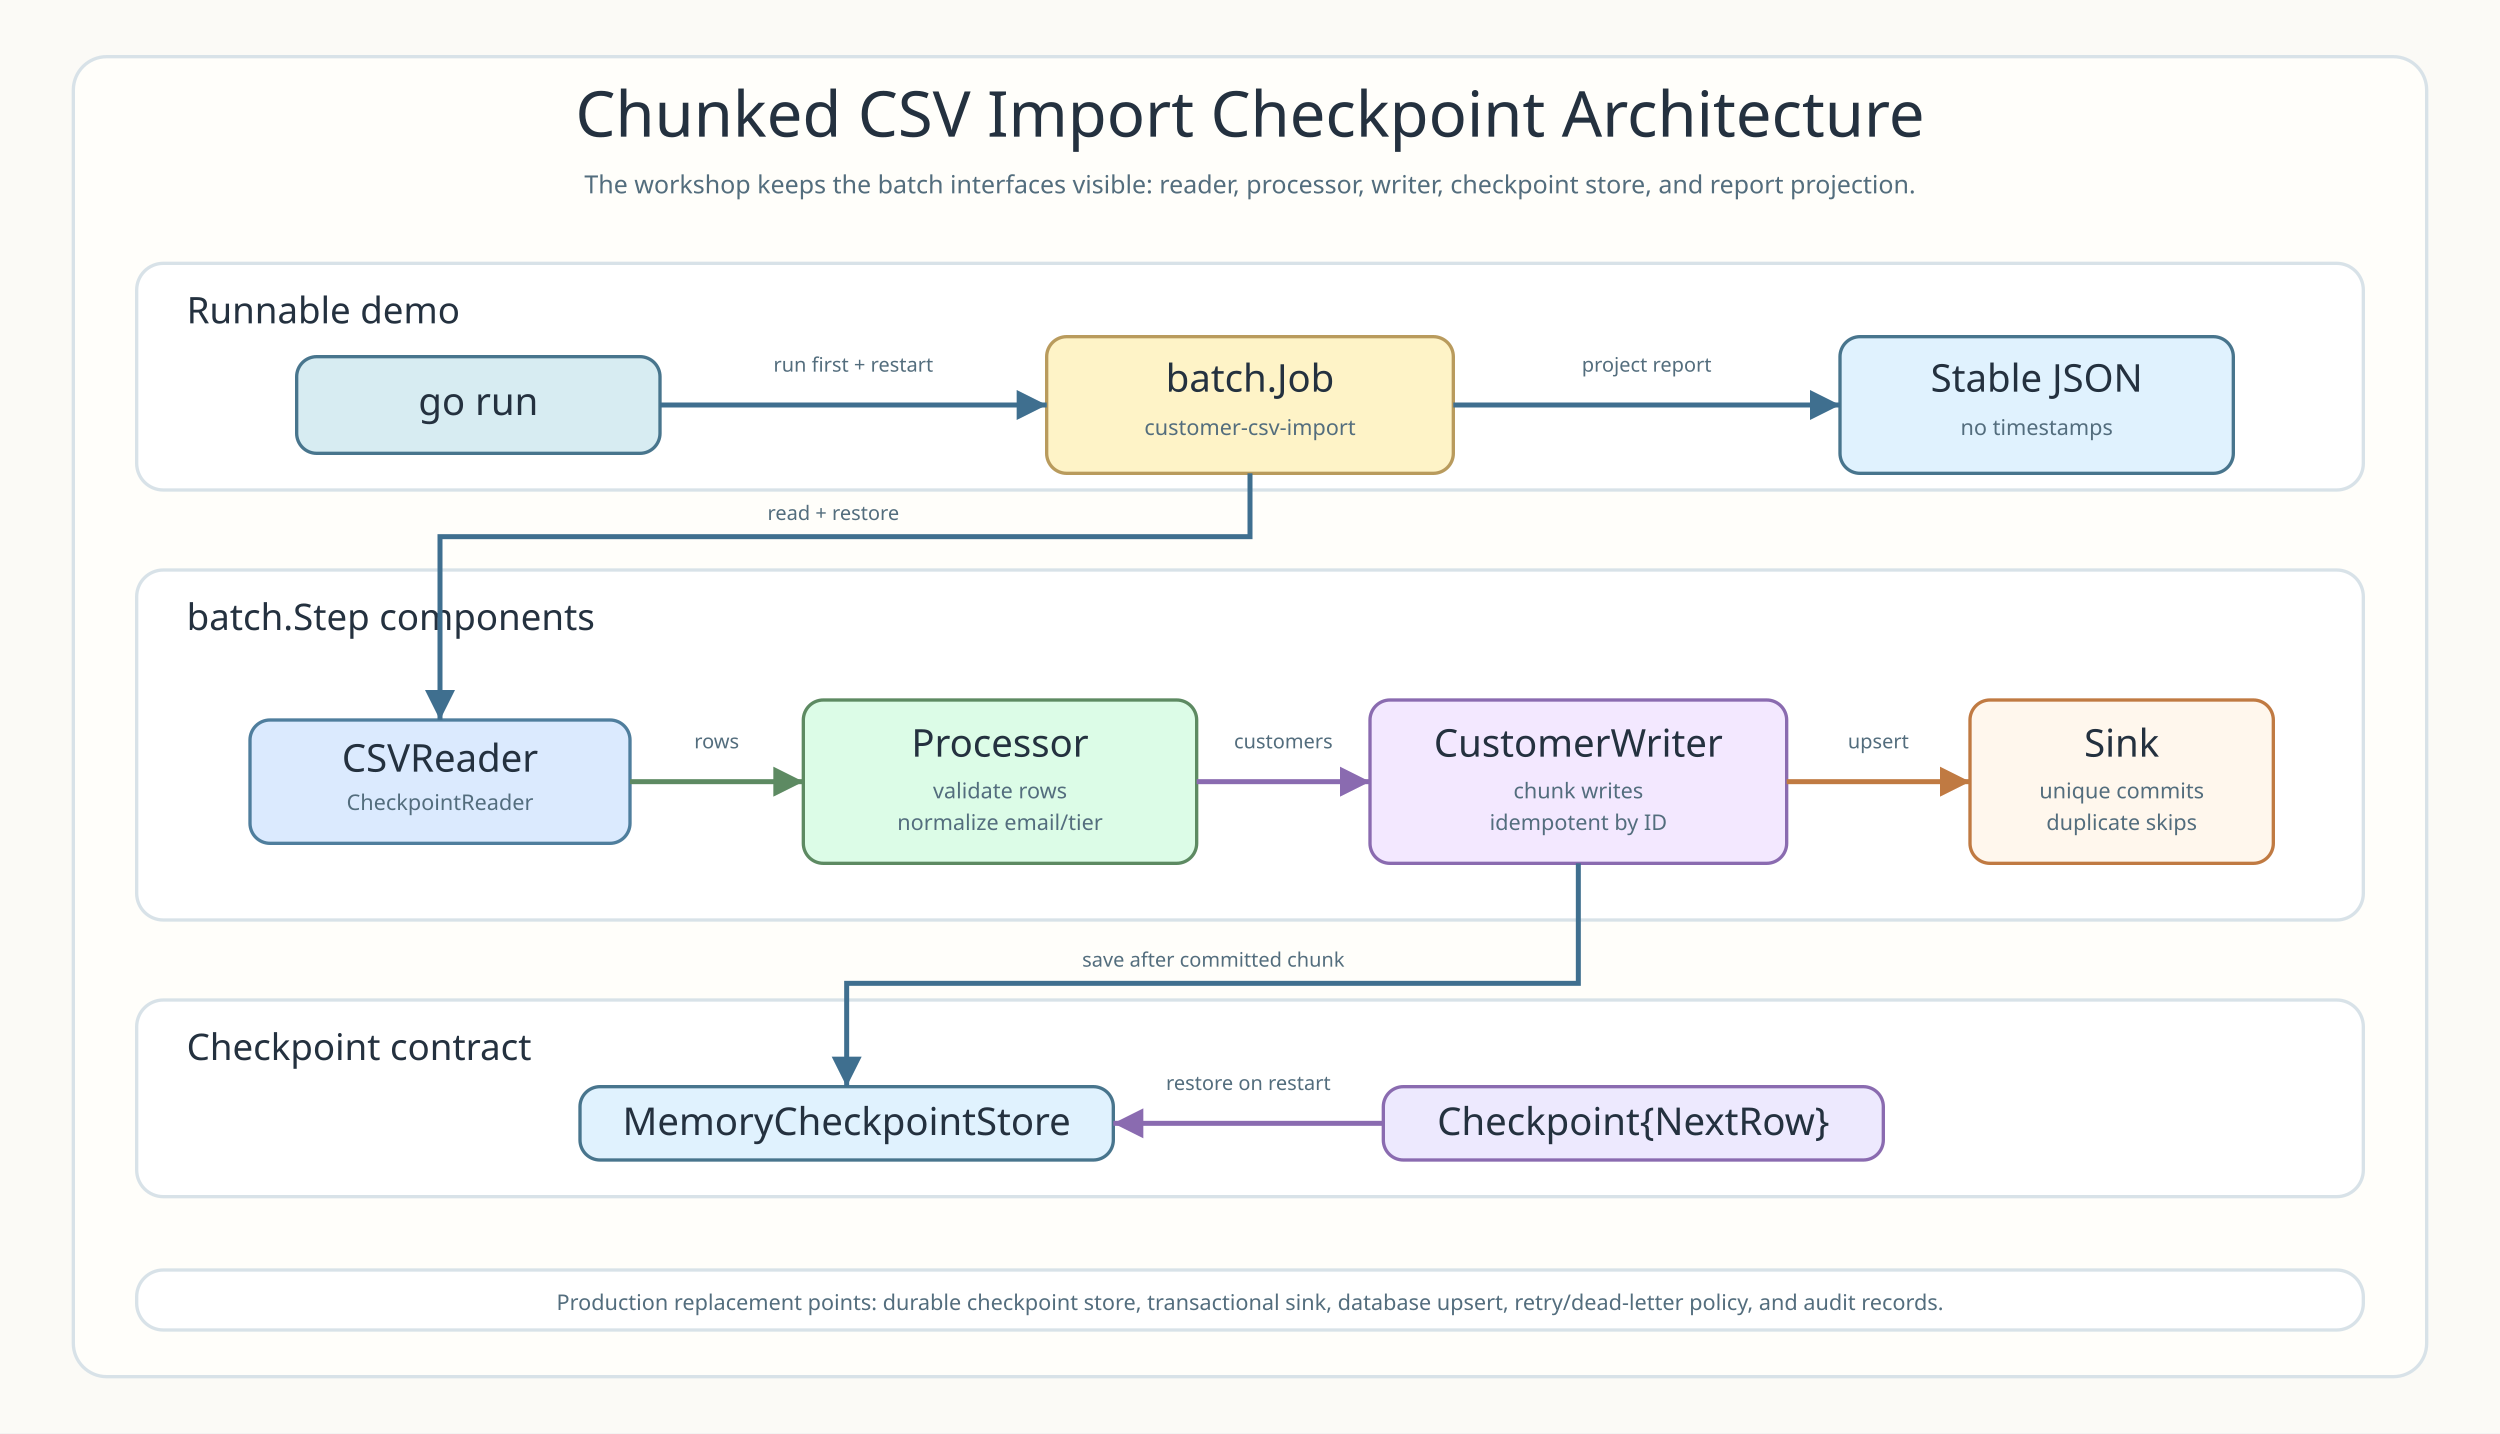
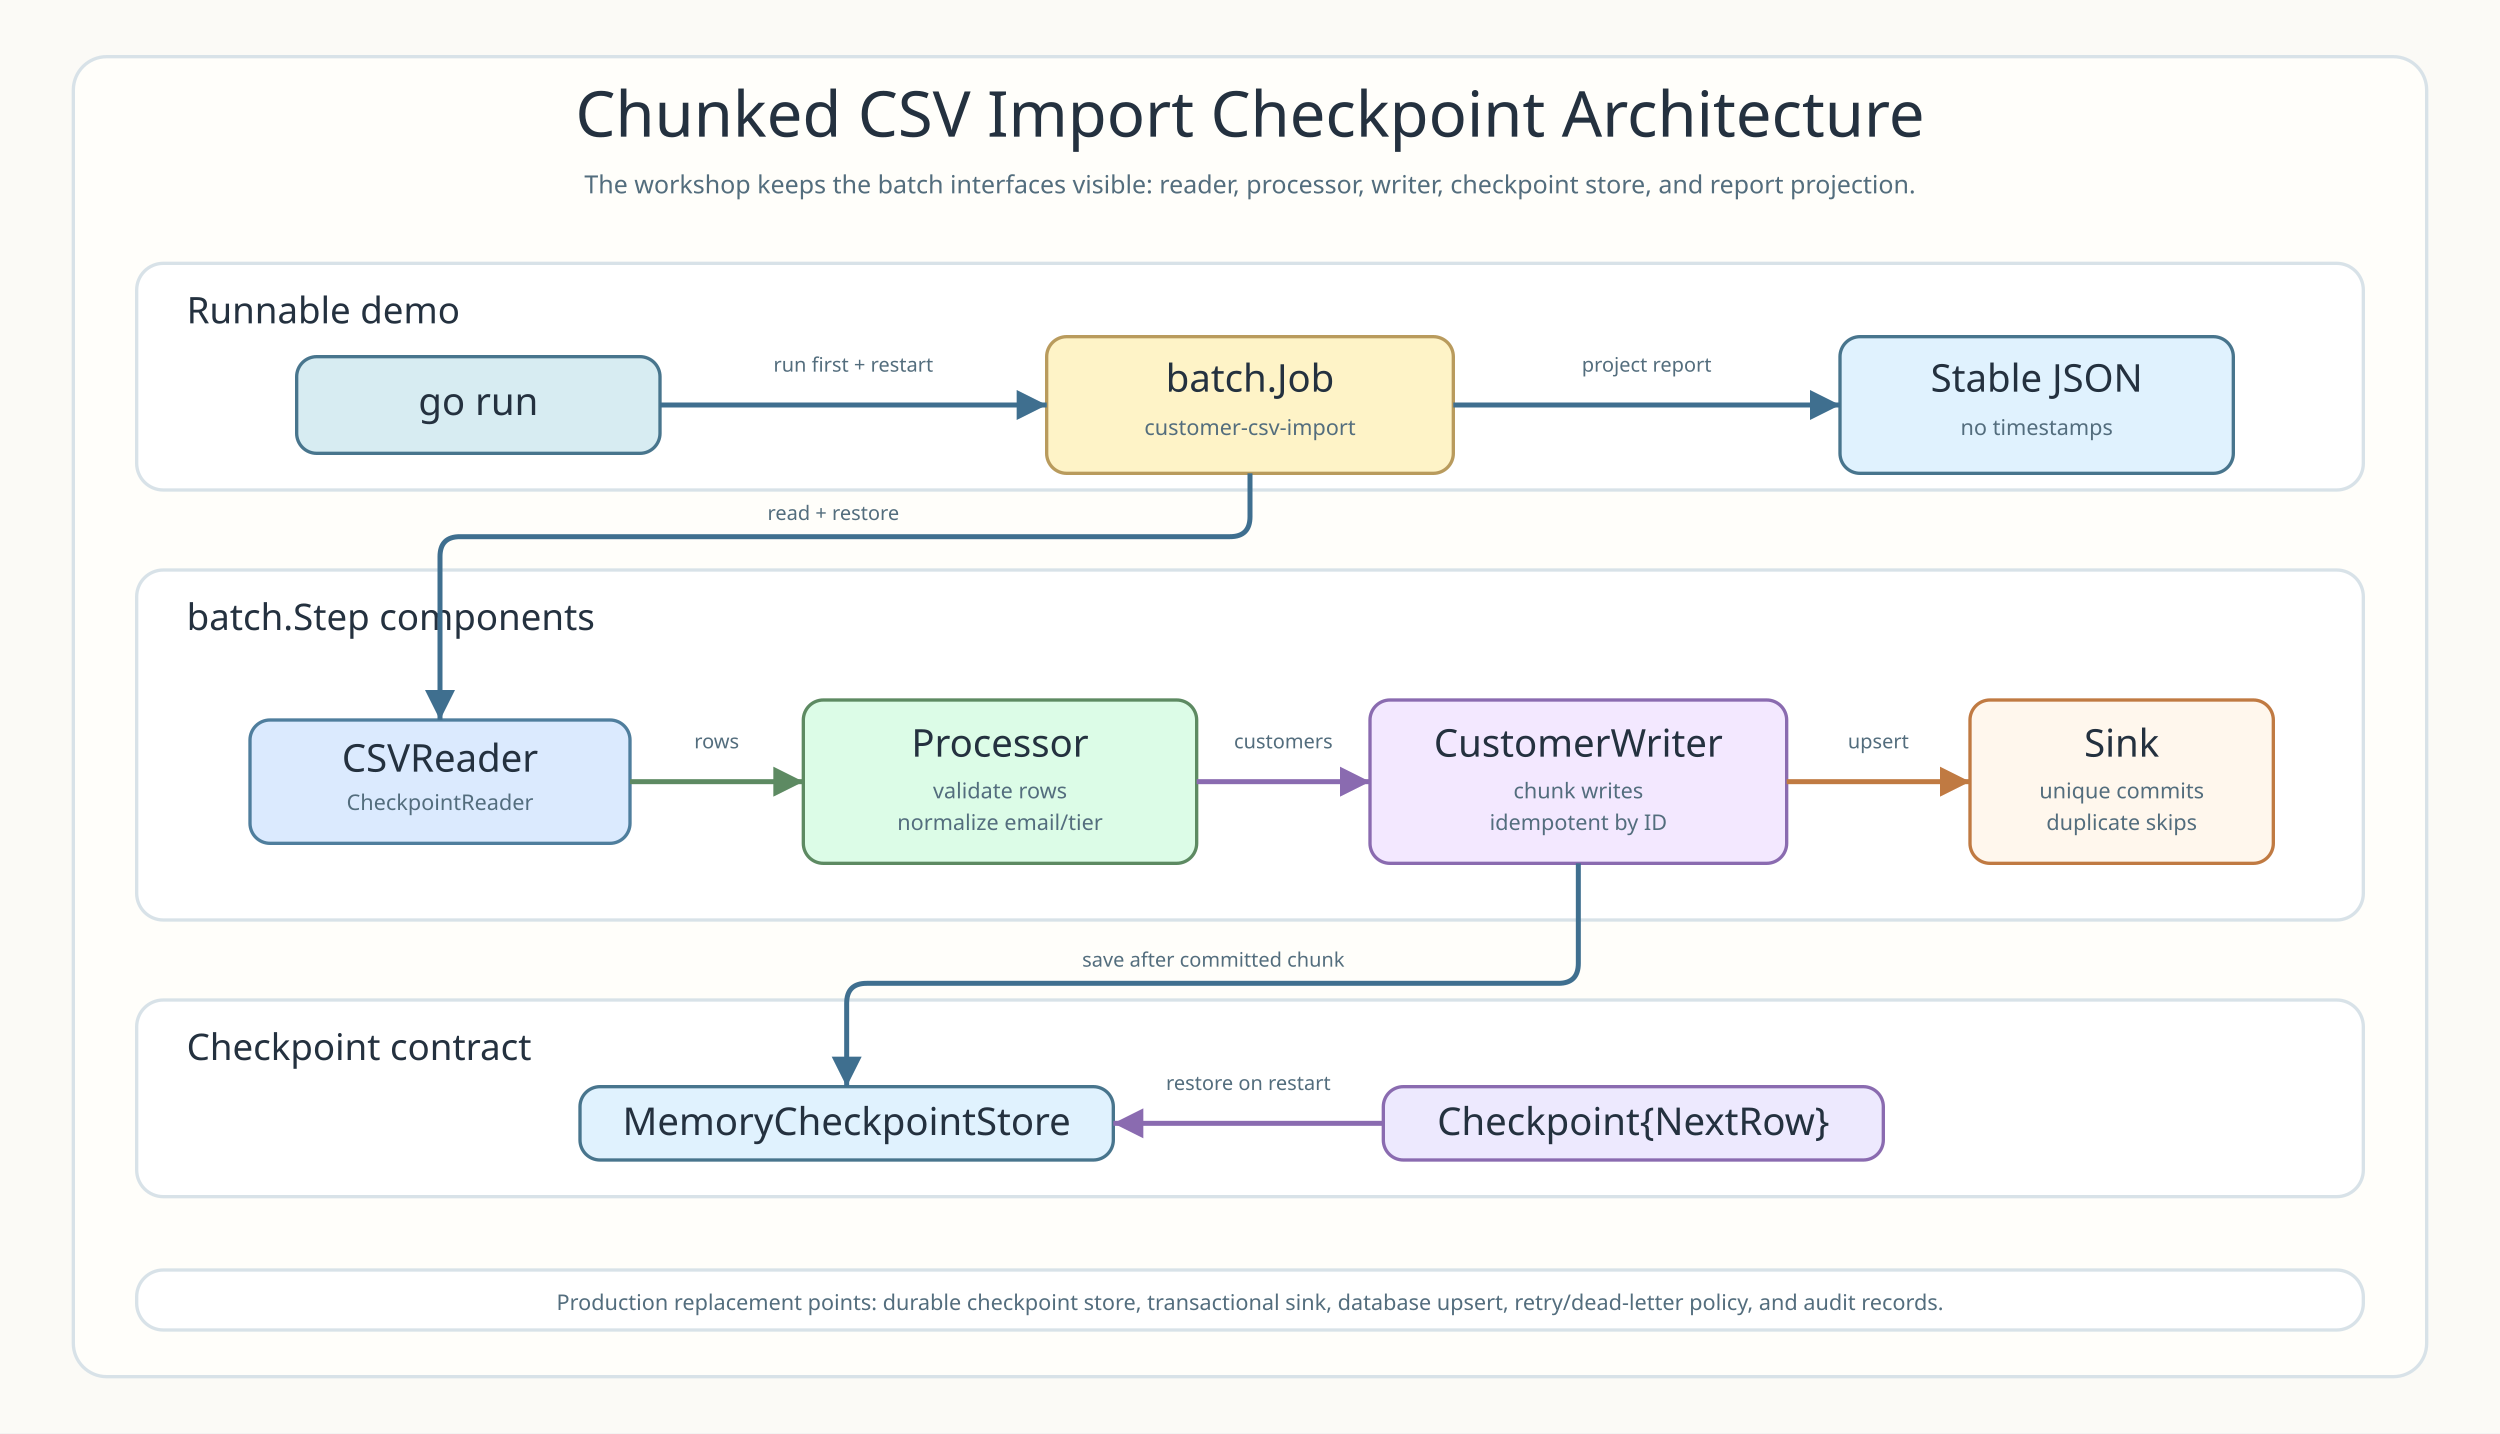
<svg xmlns="http://www.w3.org/2000/svg" width="1500" height="860" viewBox="0 0 1500 860" role="img" aria-labelledby="title desc">
  <defs>
    <marker id="arch-blue" viewBox="0 0 8 8" markerWidth="8" markerHeight="8" refX="7" refY="4" orient="auto">
-       <path d="M 1 1 L 7 4 L 1 7 Z" fill="#3f6f8f" />
+       <polygon points="1,1 7,4 1,7" fill="#3f6f8f" />
    </marker>
    <marker id="arch-green" viewBox="0 0 8 8" markerWidth="8" markerHeight="8" refX="7" refY="4" orient="auto">
-       <path d="M 1 1 L 7 4 L 1 7 Z" fill="#5d8a62" />
+       <polygon points="1,1 7,4 1,7" fill="#5d8a62" />
    </marker>
    <marker id="arch-purple" viewBox="0 0 8 8" markerWidth="8" markerHeight="8" refX="7" refY="4" orient="auto">
-       <path d="M 1 1 L 7 4 L 1 7 Z" fill="#8a6bb0" />
+       <polygon points="1,1 7,4 1,7" fill="#8a6bb0" />
    </marker>
    <marker id="arch-amber" viewBox="0 0 8 8" markerWidth="8" markerHeight="8" refX="7" refY="4" orient="auto">
-       <path d="M 1 1 L 7 4 L 1 7 Z" fill="#c07a42" />
+       <polygon points="1,1 7,4 1,7" fill="#c07a42" />
    </marker>
    <style>
      @font-face { font-family: 'Architects Daughter'; src: url('file:///Users/debop/Library/Fonts/ArchitectsDaughter-Regular.ttf') format('truetype'); }
      @font-face { font-family: 'Comic Mono'; src: url('file:///Users/debop/Library/Fonts/ComicMono.ttf') format('truetype'); }
      .title { font-family: 'Architects Daughter'; font-size: 38px; fill: #24313f; }
      .subtitle, .detail, .label, .footer { font-family: 'Comic Mono'; fill: #536d7d; }
      .subtitle { font-size: 15px; }
      .band-label, .card-title { font-family: 'Architects Daughter'; fill: #24313f; }
      .band-label { font-size: 22px; }
      .card-title { font-size: 23px; }
      .detail { font-size: 13px; }
      .label { font-size: 12px; }
      .footer { font-size: 13px; }
      .frame { fill: #fffefa; stroke: #d8e2e8; stroke-width: 2; rx: 20; }
      .band { fill: #ffffff; stroke: #d8e2e8; stroke-width: 2; rx: 16; }
      .blue { fill: none; stroke: #3f6f8f; stroke-width: 3; marker-end: url(#arch-blue); }
      .green { fill: none; stroke: #5d8a62; stroke-width: 3; marker-end: url(#arch-green); }
      .purple { fill: none; stroke: #8a6bb0; stroke-width: 3; marker-end: url(#arch-purple); }
      .amber { fill: none; stroke: #c07a42; stroke-width: 3; marker-end: url(#arch-amber); }
    </style>
  </defs>
  <rect width="1500" height="860" fill="#fbfaf6" />
  <rect class="frame" x="44" y="34" width="1412" height="792" />
  <text class="title" x="750" y="82" text-anchor="middle">Chunked CSV Import Checkpoint Architecture</text>
  <text class="subtitle" x="750" y="116" text-anchor="middle">The workshop keeps the batch interfaces visible: reader, processor, writer, checkpoint store, and report projection.</text>
  <rect class="band" x="82" y="158" width="1336" height="136" />
  <text class="band-label" x="112" y="194">Runnable demo</text>
  <g transform="translate(178 214)">
    <rect width="218" height="58" rx="12" fill="#d7ecf2" stroke="#48758d" stroke-width="2" />
    <text class="card-title" x="109" y="35" text-anchor="middle">go run</text>
  </g>
  <g transform="translate(628 202)">
    <rect width="244" height="82" rx="12" fill="#fef3c7" stroke="#b99b5d" stroke-width="2" />
    <text class="card-title" x="122" y="33" text-anchor="middle">batch.Job</text>
    <text class="detail" x="122" y="59" text-anchor="middle">customer-csv-import</text>
  </g>
  <g transform="translate(1104 202)">
    <rect width="236" height="82" rx="12" fill="#e0f2fe" stroke="#48758d" stroke-width="2" />
    <text class="card-title" x="118" y="33" text-anchor="middle">Stable JSON</text>
    <text class="detail" x="118" y="59" text-anchor="middle">no timestamps</text>
  </g>
  <rect class="band" x="82" y="342" width="1336" height="210" />
  <text class="band-label" x="112" y="378">batch.Step components</text>
  <g transform="translate(150 432)">
    <rect width="228" height="74" rx="12" fill="#dbeafe" stroke="#4f7e9d" stroke-width="2" />
    <text class="card-title" x="114" y="31" text-anchor="middle">CSVReader</text>
    <text class="detail" x="114" y="54" text-anchor="middle">CheckpointReader</text>
  </g>
  <g transform="translate(482 420)">
    <rect width="236" height="98" rx="12" fill="#dcfce7" stroke="#5d8a62" stroke-width="2" />
    <text class="card-title" x="118" y="34" text-anchor="middle">Processor</text>
    <text class="detail" x="118" y="59" text-anchor="middle">validate rows</text>
    <text class="detail" x="118" y="78" text-anchor="middle">normalize email/tier</text>
  </g>
  <g transform="translate(822 420)">
    <rect width="250" height="98" rx="12" fill="#f3e8ff" stroke="#8a6bb0" stroke-width="2" />
    <text class="card-title" x="125" y="34" text-anchor="middle">CustomerWriter</text>
    <text class="detail" x="125" y="59" text-anchor="middle">chunk writes</text>
    <text class="detail" x="125" y="78" text-anchor="middle">idempotent by ID</text>
  </g>
  <g transform="translate(1182 420)">
    <rect width="182" height="98" rx="12" fill="#fff7ed" stroke="#c07a42" stroke-width="2" />
    <text class="card-title" x="91" y="34" text-anchor="middle">Sink</text>
    <text class="detail" x="91" y="59" text-anchor="middle">unique commits</text>
    <text class="detail" x="91" y="78" text-anchor="middle">duplicate skips</text>
  </g>
  <rect class="band" x="82" y="600" width="1336" height="118" />
  <text class="band-label" x="112" y="636">Checkpoint contract</text>
  <g transform="translate(348 652)">
    <rect width="320" height="44" rx="12" fill="#e0f2fe" stroke="#48758d" stroke-width="2" />
    <text class="card-title" x="160" y="29" text-anchor="middle">MemoryCheckpointStore</text>
  </g>
  <g transform="translate(830 652)">
    <rect width="300" height="44" rx="12" fill="#ede9fe" stroke="#8a6bb0" stroke-width="2" />
    <text class="card-title" x="150" y="29" text-anchor="middle">Checkpoint{NextRow}</text>
  </g>
  <rect class="band" x="82" y="762" width="1336" height="36" />
  <text class="footer" x="750" y="786" text-anchor="middle">Production replacement points: durable checkpoint store, transactional sink, database upsert, retry/dead-letter policy, and audit records.</text>
  <path class="blue" d="M 396 243 L 628 243" />
  <text class="label" x="512" y="223" text-anchor="middle">run first + restart</text>
  <path class="blue" d="M 872 243 L 1104 243" />
  <text class="label" x="988" y="223" text-anchor="middle">project report</text>
-   <path class="blue" d="M 750 284 L 750 322 L 264 322 L 264 432" />
+   <path class="blue" d="M 750 284 V 310 Q 750 322 738 322 H 276 Q 264 322 264 334 V 432" />
  <text class="label" x="500" y="312" text-anchor="middle">read + restore</text>
  <path class="green" d="M 378 469 L 482 469" />
  <text class="label" x="430" y="449" text-anchor="middle">rows</text>
  <path class="purple" d="M 718 469 L 822 469" />
  <text class="label" x="770" y="449" text-anchor="middle">customers</text>
  <path class="amber" d="M 1072 469 L 1182 469" />
  <text class="label" x="1127" y="449" text-anchor="middle">upsert</text>
-   <path class="blue" d="M 947 518 L 947 590 L 508 590 L 508 652" />
+   <path class="blue" d="M 947 518 V 578 Q 947 590 935 590 H 520 Q 508 590 508 602 V 652" />
  <text class="label" x="728" y="580" text-anchor="middle">save after committed chunk</text>
  <path class="purple" d="M 830 674 L 668 674" />
  <text class="label" x="749" y="654" text-anchor="middle">restore on restart</text>
</svg>
